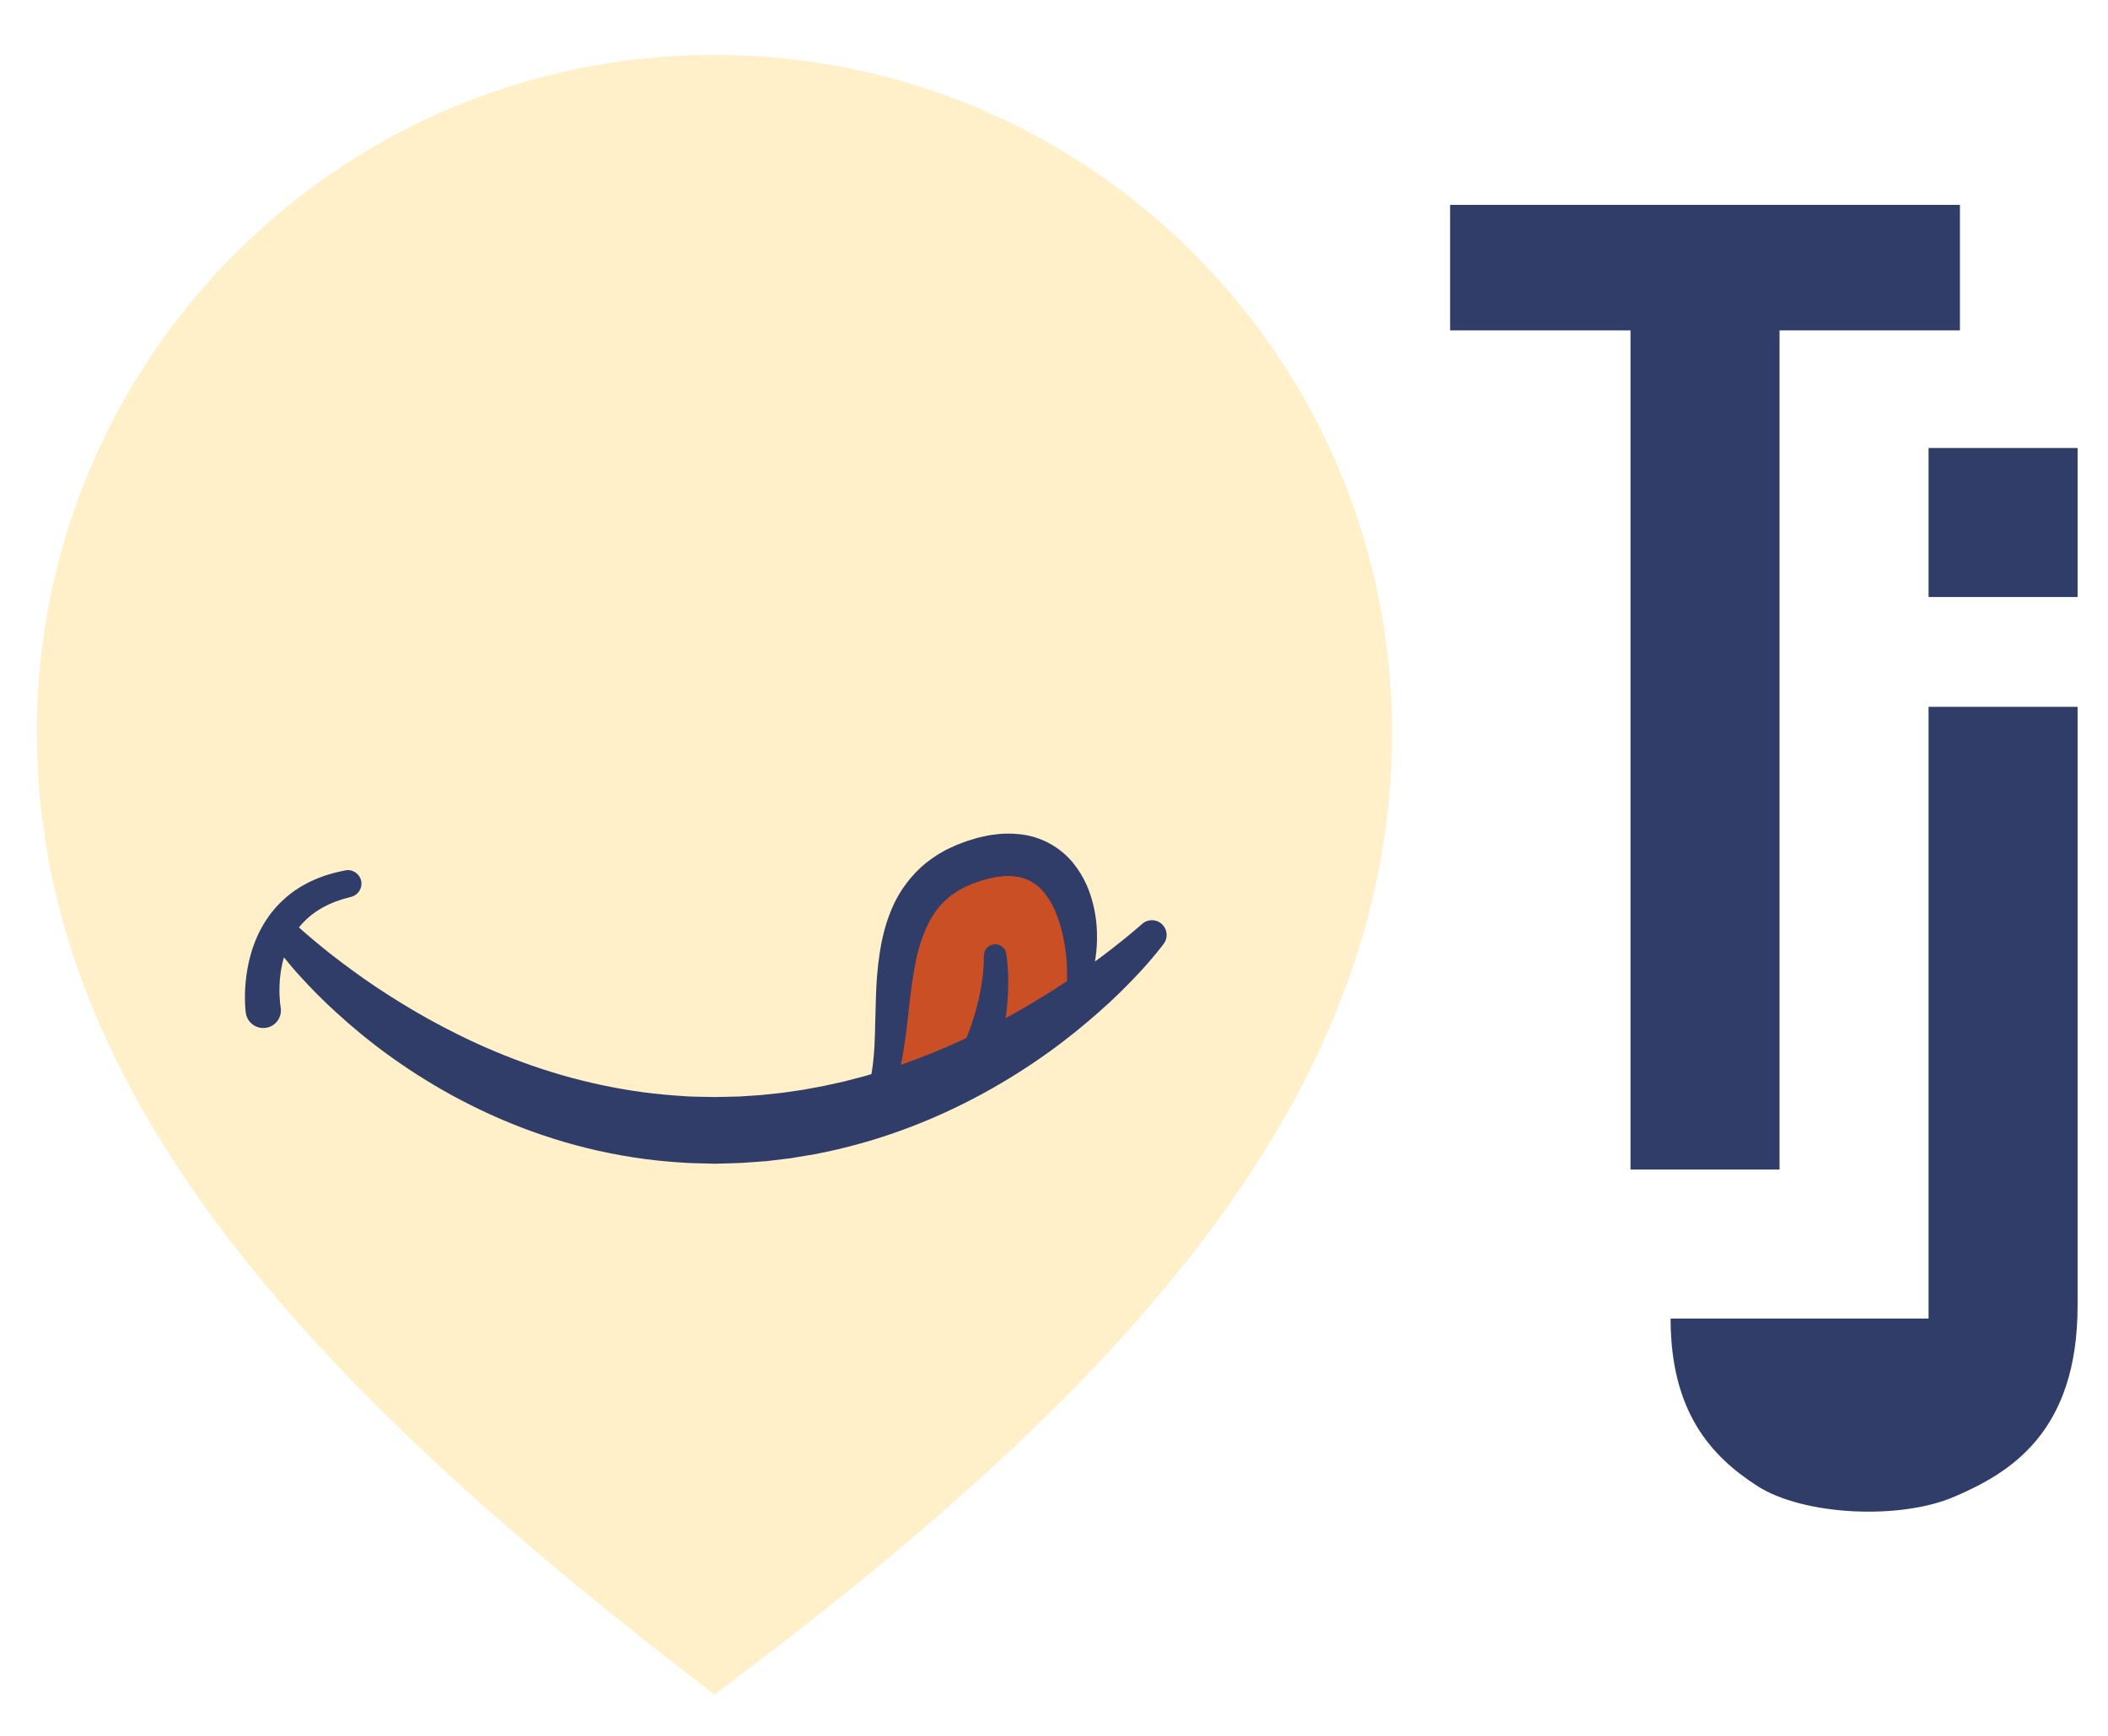
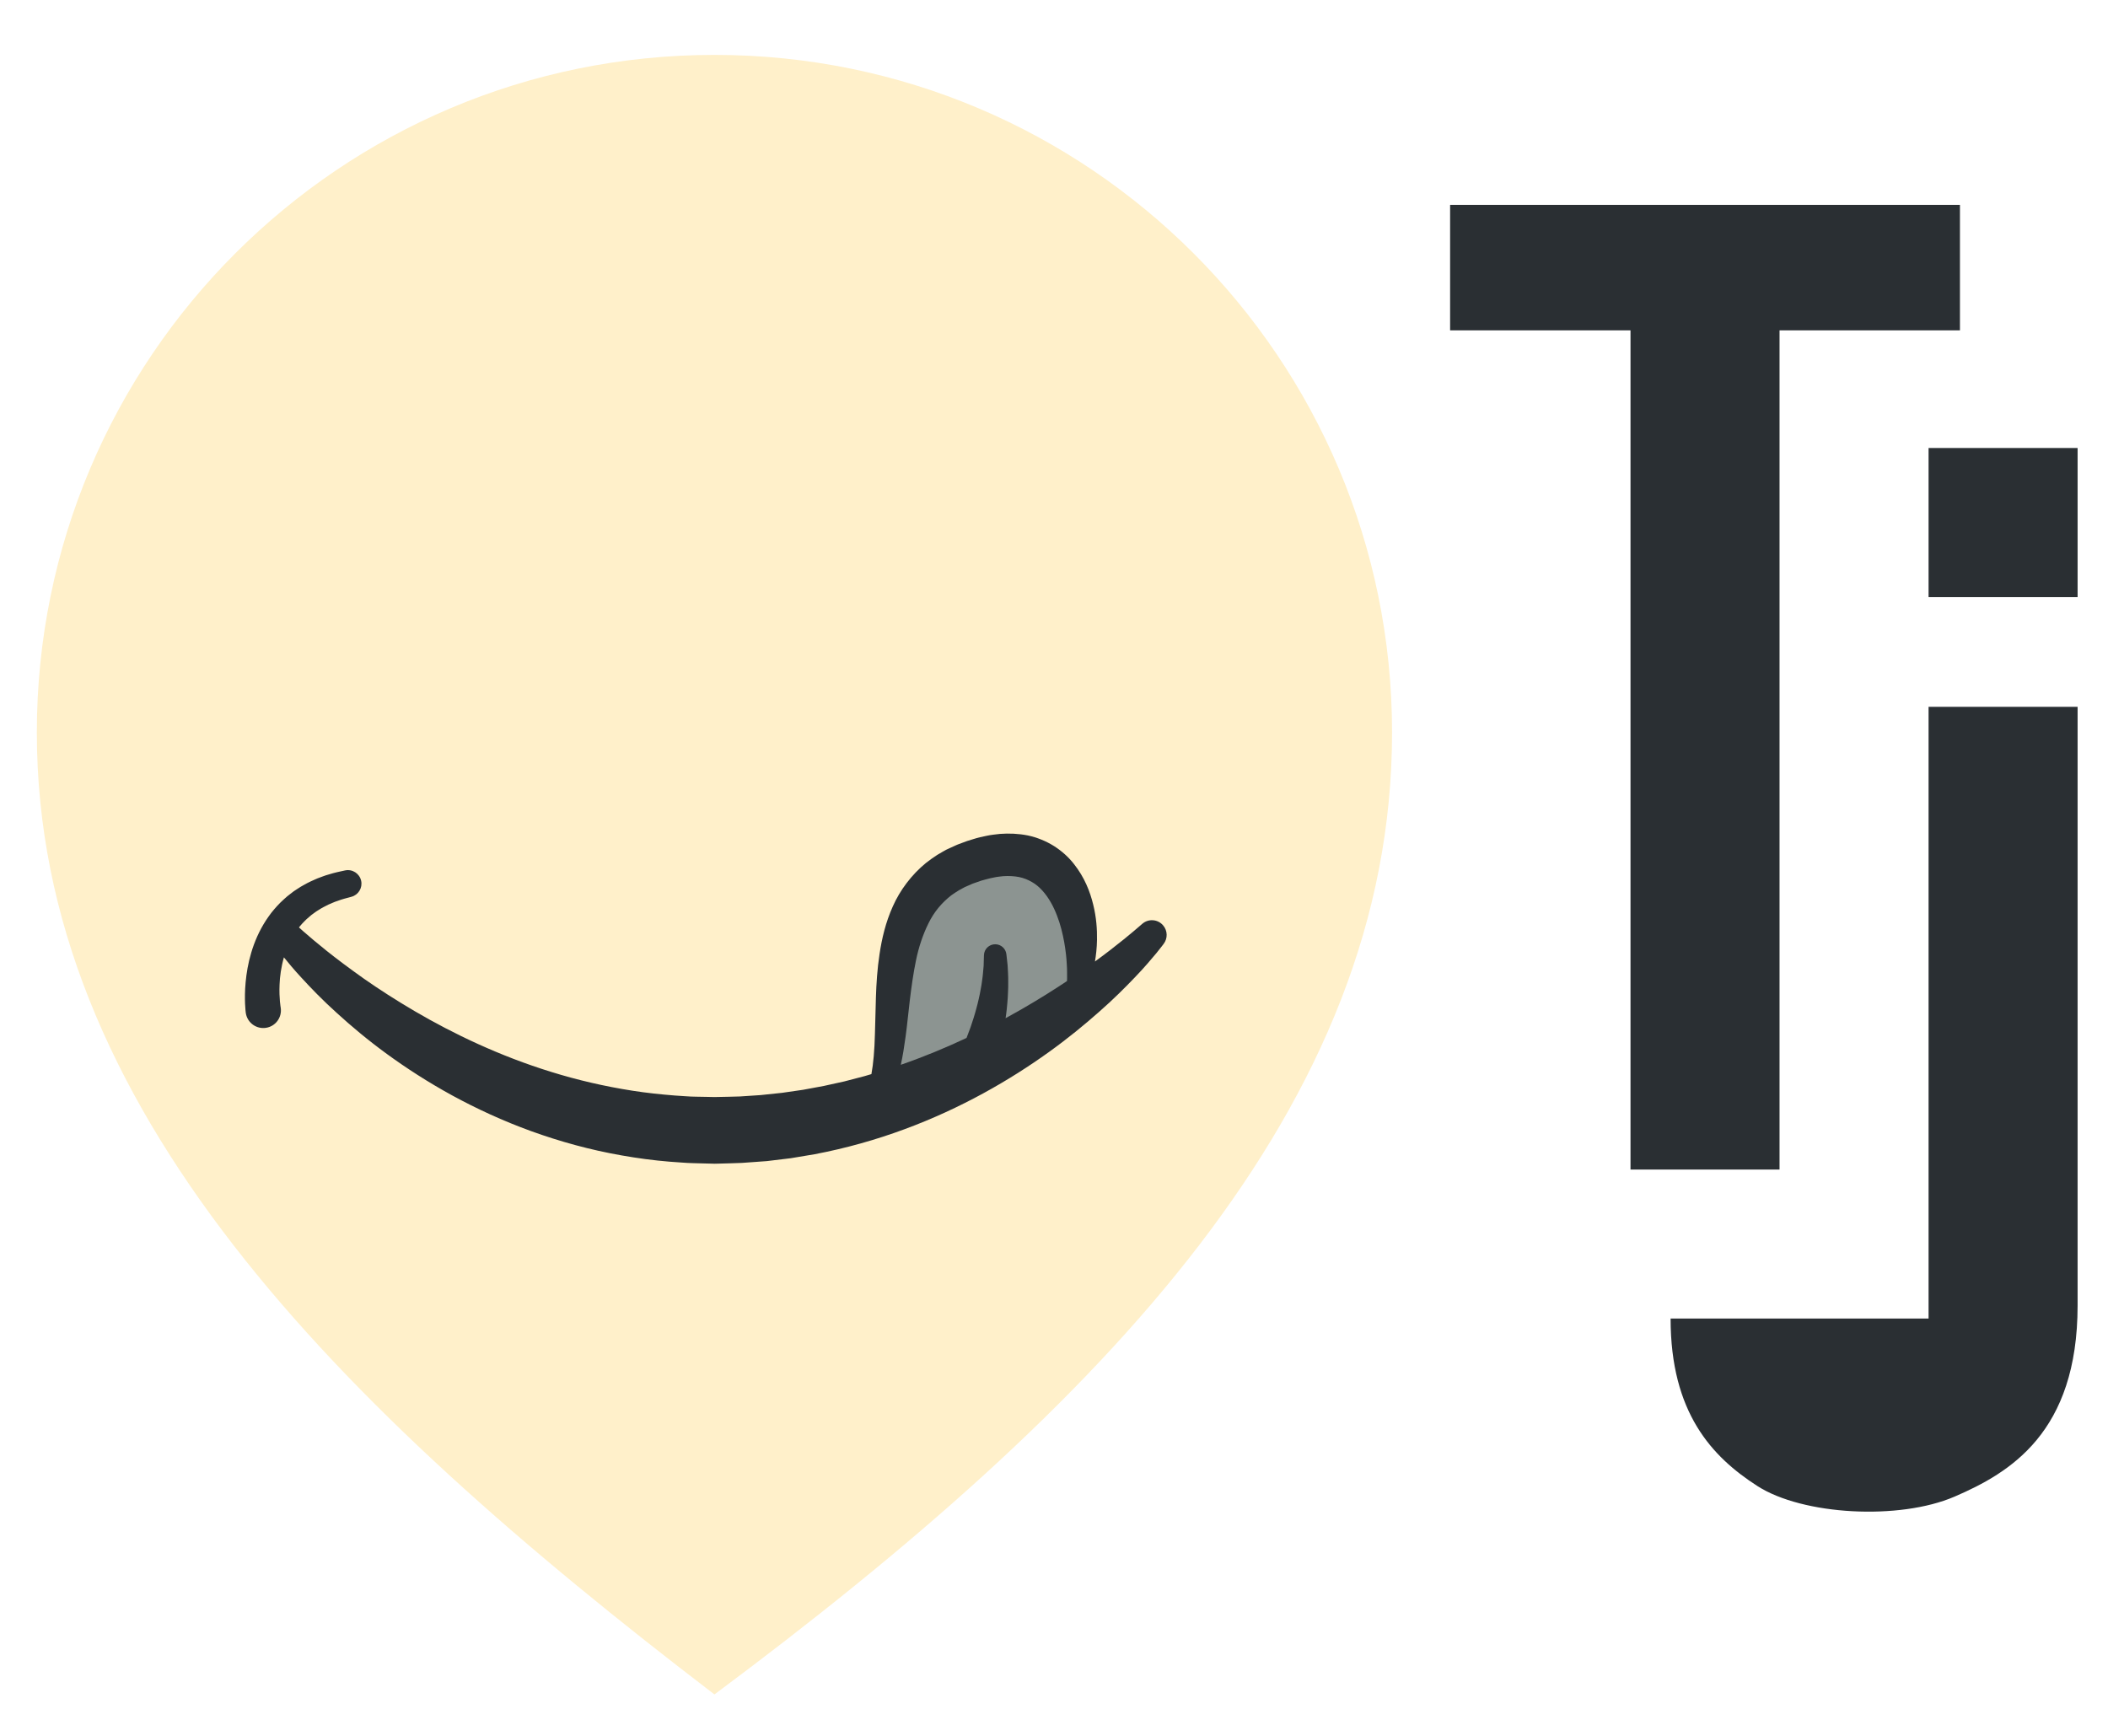
<svg xmlns="http://www.w3.org/2000/svg" version="1.1" id="Layer_1" x="0px" y="0px" width="268.752px" height="221.242px" viewBox="0 0 268.752 221.242" enable-background="new 0 0 268.752 221.242" xml:space="preserve">
  <g>
    <g>
      <g>
        <path fill="#FFF0CA" d="M91.086,7C43.375,7,4.697,45.678,4.697,93.389c0,47.71,38.017,85.687,86.389,122.656     c49.631-36.969,86.389-74.945,86.389-122.656C177.476,45.678,138.798,7,91.086,7z" />
      </g>
    </g>
  </g>
  <g>
    <g>
      <g>
        <g>
-           <path fill="#313D69" d="M148.356,120.346c0,0-0.082,0.108-0.245,0.322c-0.153,0.198-0.378,0.492-0.682,0.861      c-0.614,0.729-1.501,1.801-2.726,3.07c-1.215,1.272-2.727,2.793-4.574,4.41c-1.838,1.627-3.981,3.396-6.452,5.164      c-4.924,3.536-11.141,7.144-18.373,9.81c-3.61,1.337-7.463,2.43-11.462,3.187c-1.003,0.168-2.011,0.335-3.021,0.505      c-1.019,0.122-2.04,0.245-3.062,0.369c-1.059,0.077-2.119,0.151-3.18,0.23c-1.018,0.048-1.961,0.056-2.946,0.09l-0.365,0.009      l-0.19,0.004l-0.097-0.004l-0.195-0.006l-0.776-0.019l-1.553-0.041c-1.035-0.015-2.065-0.131-3.095-0.19      c-2.057-0.167-4.095-0.442-6.101-0.798c-4.014-0.7-7.885-1.774-11.512-3.085c-3.629-1.312-7.01-2.882-10.091-4.561      c-3.081-1.686-5.86-3.488-8.318-5.279c-2.462-1.792-4.59-3.587-6.408-5.246c-1.828-1.647-3.315-3.193-4.509-4.497      c-0.935-1.009-1.667-1.893-2.227-2.587c-0.352,1.227-0.519,2.452-0.554,3.479c-0.042,0.891,0.004,1.636,0.046,2.142      c0.024,0.251,0.047,0.445,0.065,0.565c0.017,0.108,0.026,0.168,0.026,0.168l0.008,0.057c0.195,1.229-0.641,2.381-1.869,2.574      c-1.228,0.196-2.381-0.643-2.576-1.866c-0.004-0.038-0.011-0.079-0.015-0.114c0,0-0.011-0.109-0.034-0.312      c-0.018-0.193-0.037-0.457-0.051-0.794c-0.023-0.667-0.033-1.603,0.074-2.723c0.102-1.115,0.309-2.422,0.72-3.789      c0.201-0.685,0.459-1.382,0.769-2.076c0.311-0.692,0.683-1.378,1.106-2.031c0.209-0.329,0.448-0.642,0.677-0.956      c0.253-0.298,0.485-0.61,0.755-0.886c0.268-0.277,0.526-0.562,0.813-0.806c0.277-0.258,0.558-0.501,0.853-0.717      c0.145-0.11,0.289-0.223,0.431-0.331c0.149-0.098,0.296-0.194,0.442-0.292c0.291-0.197,0.58-0.377,0.872-0.528      c0.572-0.337,1.142-0.576,1.662-0.809c0.531-0.19,1.01-0.396,1.45-0.509c0.436-0.124,0.813-0.251,1.13-0.31      c0.629-0.138,0.988-0.217,0.988-0.217c0.934-0.204,1.854,0.388,2.06,1.319c0.197,0.902-0.35,1.798-1.232,2.037l-0.121,0.034      c0,0-0.293,0.078-0.806,0.217c-0.261,0.06-0.554,0.18-0.9,0.296c-0.352,0.104-0.711,0.29-1.123,0.455      c-0.387,0.202-0.82,0.402-1.229,0.676c-0.216,0.123-0.422,0.268-0.626,0.423c-0.103,0.075-0.208,0.149-0.313,0.229      c-0.099,0.084-0.2,0.171-0.3,0.257c-0.207,0.166-0.399,0.352-0.587,0.545c-0.201,0.183-0.371,0.4-0.554,0.606      c-0.049,0.052-0.092,0.114-0.138,0.172c0.155,0.139,0.34,0.306,0.582,0.521c0.655,0.588,1.659,1.419,2.946,2.462      c1.292,1.035,2.906,2.241,4.782,3.573c1.886,1.318,4.065,2.727,6.495,4.149c4.856,2.842,10.77,5.688,17.379,7.724      c3.301,1.026,6.773,1.835,10.335,2.39c1.779,0.28,3.587,0.47,5.401,0.613c0.91,0.046,1.819,0.148,2.732,0.15l1.371,0.024      l0.685,0.015l0.17,0.004l0.072,0.002h0.008l0.365-0.008c0.964-0.026,1.973-0.028,2.899-0.067      c0.883-0.06,1.764-0.118,2.643-0.176c0.907-0.098,1.812-0.191,2.715-0.285c0.899-0.131,1.795-0.26,2.688-0.389      c0.888-0.165,1.773-0.33,2.653-0.492c0.876-0.193,1.747-0.386,2.614-0.577c0.86-0.225,1.714-0.447,2.563-0.67      c0.298-0.088,0.589-0.175,0.885-0.261c0.247-1.331,0.395-3.055,0.447-5.098c0.04-1.466,0.082-3.053,0.128-4.73      c0.058-1.715,0.167-3.558,0.465-5.504c0.29-1.938,0.77-4.014,1.692-6.059c0.903-2.044,2.374-4.018,4.218-5.529      c0.47-0.36,0.949-0.717,1.446-1.032l0.759-0.442c0.253-0.153,0.511-0.283,0.775-0.396l0.785-0.358l0.196-0.088l0.255-0.1      l0.341-0.126l0.681-0.252c0.243-0.084,0.552-0.172,0.826-0.256c0.566-0.183,1.118-0.301,1.668-0.413      c0.548-0.121,1.131-0.176,1.699-0.243c1.16-0.088,2.359-0.039,3.548,0.194c1.189,0.251,2.347,0.725,3.358,1.36      c1.008,0.643,1.877,1.434,2.539,2.291c1.355,1.709,2.053,3.532,2.453,5.177c0.408,1.65,0.502,3.163,0.482,4.483      c-0.017,1.043-0.127,1.964-0.26,2.762c0.713-0.519,1.368-1.01,1.956-1.465c1.307-1.021,2.329-1.834,2.995-2.411      c0.648-0.558,0.996-0.854,0.996-0.854l0.09-0.078c0.787-0.678,1.974-0.588,2.647,0.198      C148.875,118.668,148.883,119.657,148.356,120.346z" />
+           <path fill="#2A2F33" d="M148.356,120.346c0,0-0.082,0.108-0.245,0.322c-0.153,0.198-0.378,0.492-0.682,0.861      c-0.614,0.729-1.501,1.801-2.726,3.07c-1.215,1.272-2.727,2.793-4.574,4.41c-1.838,1.627-3.981,3.396-6.452,5.164      c-4.924,3.536-11.141,7.144-18.373,9.81c-3.61,1.337-7.463,2.43-11.462,3.187c-1.003,0.168-2.011,0.335-3.021,0.505      c-1.019,0.122-2.04,0.245-3.062,0.369c-1.059,0.077-2.119,0.151-3.18,0.23c-1.018,0.048-1.961,0.056-2.946,0.09l-0.365,0.009      l-0.19,0.004l-0.097-0.004l-0.195-0.006l-0.776-0.019l-1.553-0.041c-1.035-0.015-2.065-0.131-3.095-0.19      c-2.057-0.167-4.095-0.442-6.101-0.798c-4.014-0.7-7.885-1.774-11.512-3.085c-3.629-1.312-7.01-2.882-10.091-4.561      c-3.081-1.686-5.86-3.488-8.318-5.279c-2.462-1.792-4.59-3.587-6.408-5.246c-1.828-1.647-3.315-3.193-4.509-4.497      c-0.935-1.009-1.667-1.893-2.227-2.587c-0.352,1.227-0.519,2.452-0.554,3.479c-0.042,0.891,0.004,1.636,0.046,2.142      c0.024,0.251,0.047,0.445,0.065,0.565c0.017,0.108,0.026,0.168,0.026,0.168l0.008,0.057c0.195,1.229-0.641,2.381-1.869,2.574      c-1.228,0.196-2.381-0.643-2.576-1.866c-0.004-0.038-0.011-0.079-0.015-0.114c0,0-0.011-0.109-0.034-0.312      c-0.018-0.193-0.037-0.457-0.051-0.794c-0.023-0.667-0.033-1.603,0.074-2.723c0.102-1.115,0.309-2.422,0.72-3.789      c0.201-0.685,0.459-1.382,0.769-2.076c0.311-0.692,0.683-1.378,1.106-2.031c0.209-0.329,0.448-0.642,0.677-0.956      c0.253-0.298,0.485-0.61,0.755-0.886c0.268-0.277,0.526-0.562,0.813-0.806c0.277-0.258,0.558-0.501,0.853-0.717      c0.145-0.11,0.289-0.223,0.431-0.331c0.149-0.098,0.296-0.194,0.442-0.292c0.291-0.197,0.58-0.377,0.872-0.528      c0.572-0.337,1.142-0.576,1.662-0.809c0.531-0.19,1.01-0.396,1.45-0.509c0.436-0.124,0.813-0.251,1.13-0.31      c0.629-0.138,0.988-0.217,0.988-0.217c0.934-0.204,1.854,0.388,2.06,1.319c0.197,0.902-0.35,1.798-1.232,2.037l-0.121,0.034      c0,0-0.293,0.078-0.806,0.217c-0.261,0.06-0.554,0.18-0.9,0.296c-0.352,0.104-0.711,0.29-1.123,0.455      c-0.387,0.202-0.82,0.402-1.229,0.676c-0.216,0.123-0.422,0.268-0.626,0.423c-0.103,0.075-0.208,0.149-0.313,0.229      c-0.099,0.084-0.2,0.171-0.3,0.257c-0.207,0.166-0.399,0.352-0.587,0.545c-0.201,0.183-0.371,0.4-0.554,0.606      c-0.049,0.052-0.092,0.114-0.138,0.172c0.155,0.139,0.34,0.306,0.582,0.521c0.655,0.588,1.659,1.419,2.946,2.462      c1.292,1.035,2.906,2.241,4.782,3.573c1.886,1.318,4.065,2.727,6.495,4.149c4.856,2.842,10.77,5.688,17.379,7.724      c3.301,1.026,6.773,1.835,10.335,2.39c1.779,0.28,3.587,0.47,5.401,0.613c0.91,0.046,1.819,0.148,2.732,0.15l1.371,0.024      l0.685,0.015l0.17,0.004l0.072,0.002h0.008l0.365-0.008c0.964-0.026,1.973-0.028,2.899-0.067      c0.883-0.06,1.764-0.118,2.643-0.176c0.907-0.098,1.812-0.191,2.715-0.285c0.899-0.131,1.795-0.26,2.688-0.389      c0.888-0.165,1.773-0.33,2.653-0.492c0.876-0.193,1.747-0.386,2.614-0.577c0.86-0.225,1.714-0.447,2.563-0.67      c0.298-0.088,0.589-0.175,0.885-0.261c0.247-1.331,0.395-3.055,0.447-5.098c0.04-1.466,0.082-3.053,0.128-4.73      c0.058-1.715,0.167-3.558,0.465-5.504c0.29-1.938,0.77-4.014,1.692-6.059c0.903-2.044,2.374-4.018,4.218-5.529      c0.47-0.36,0.949-0.717,1.446-1.032l0.759-0.442c0.253-0.153,0.511-0.283,0.775-0.396l0.785-0.358l0.196-0.088l0.255-0.1      l0.341-0.126l0.681-0.252c0.243-0.084,0.552-0.172,0.826-0.256c0.566-0.183,1.118-0.301,1.668-0.413      c0.548-0.121,1.131-0.176,1.699-0.243c1.16-0.088,2.359-0.039,3.548,0.194c1.189,0.251,2.347,0.725,3.358,1.36      c1.008,0.643,1.877,1.434,2.539,2.291c1.355,1.709,2.053,3.532,2.453,5.177c0.408,1.65,0.502,3.163,0.482,4.483      c-0.017,1.043-0.127,1.964-0.26,2.762c0.713-0.519,1.368-1.01,1.956-1.465c1.307-1.021,2.329-1.834,2.995-2.411      c0.648-0.558,0.996-0.854,0.996-0.854l0.09-0.078c0.787-0.678,1.974-0.588,2.647,0.198      C148.875,118.668,148.883,119.657,148.356,120.346z" />
        </g>
      </g>
      <g>
-         <path fill="#ca4f24" d="M136.004,122.912c-0.035-0.784-0.14-1.731-0.327-2.789c-0.193-1.054-0.465-2.226-0.919-3.383     c-0.439-1.159-1.059-2.305-1.864-3.187c-0.402-0.445-0.842-0.818-1.339-1.097c-0.492-0.285-1.025-0.506-1.634-0.631     c-0.612-0.118-1.286-0.159-2.011-0.111c-0.368,0.047-0.736,0.068-1.12,0.154c-0.386,0.078-0.774,0.153-1.125,0.262     c-0.188,0.055-0.347,0.086-0.563,0.155l-0.686,0.24l-0.343,0.119l-0.079,0.028l-0.007,0.004l-0.136,0.06l-0.548,0.238     c-0.381,0.138-0.69,0.368-1.047,0.537c-0.334,0.198-0.648,0.419-0.965,0.637c-1.208,0.934-2.21,2.123-2.919,3.579     c-0.716,1.443-1.251,3.058-1.592,4.729c-0.345,1.667-0.574,3.359-0.777,4.999c-0.2,1.638-0.34,3.229-0.548,4.72     c-0.173,1.278-0.364,2.482-0.608,3.589c2.958-1.026,5.758-2.19,8.379-3.424c0.167-0.424,0.338-0.88,0.513-1.365     c0.257-0.756,0.522-1.568,0.738-2.393c0.112-0.41,0.22-0.823,0.306-1.231c0.097-0.408,0.179-0.812,0.245-1.202     c0.079-0.394,0.138-0.773,0.182-1.135c0.05-0.359,0.101-0.704,0.12-1.019c0.027-0.314,0.053-0.606,0.075-0.862     c0.007-0.257,0.014-0.479,0.018-0.663c0.012-0.371,0.019-0.582,0.019-0.582l0.002-0.102c0.023-0.792,0.687-1.415,1.479-1.389     c0.725,0.019,1.307,0.576,1.384,1.276c0,0,0.027,0.236,0.073,0.655c0.022,0.21,0.051,0.465,0.082,0.757     c0.016,0.292,0.034,0.621,0.053,0.98c0.026,0.359,0.024,0.749,0.024,1.161c0.007,0.412-0.001,0.846-0.026,1.293     c-0.014,0.449-0.042,0.912-0.087,1.38c-0.034,0.469-0.089,0.942-0.149,1.416c-0.02,0.17-0.05,0.337-0.073,0.507     c0.669-0.365,1.324-0.731,1.958-1.095c2.164-1.247,4.124-2.472,5.869-3.638c0.004-0.098,0.008-0.212,0.014-0.354     C136.036,124.311,136.062,123.699,136.004,122.912z" />
+         <path fill="#8C9491" d="M136.004,122.912c-0.035-0.784-0.14-1.731-0.327-2.789c-0.193-1.054-0.465-2.226-0.919-3.383     c-0.439-1.159-1.059-2.305-1.864-3.187c-0.402-0.445-0.842-0.818-1.339-1.097c-0.492-0.285-1.025-0.506-1.634-0.631     c-0.612-0.118-1.286-0.159-2.011-0.111c-0.368,0.047-0.736,0.068-1.12,0.154c-0.386,0.078-0.774,0.153-1.125,0.262     c-0.188,0.055-0.347,0.086-0.563,0.155l-0.686,0.24l-0.343,0.119l-0.079,0.028l-0.007,0.004l-0.136,0.06l-0.548,0.238     c-0.381,0.138-0.69,0.368-1.047,0.537c-0.334,0.198-0.648,0.419-0.965,0.637c-1.208,0.934-2.21,2.123-2.919,3.579     c-0.716,1.443-1.251,3.058-1.592,4.729c-0.345,1.667-0.574,3.359-0.777,4.999c-0.2,1.638-0.34,3.229-0.548,4.72     c-0.173,1.278-0.364,2.482-0.608,3.589c2.958-1.026,5.758-2.19,8.379-3.424c0.167-0.424,0.338-0.88,0.513-1.365     c0.257-0.756,0.522-1.568,0.738-2.393c0.112-0.41,0.22-0.823,0.306-1.231c0.097-0.408,0.179-0.812,0.245-1.202     c0.079-0.394,0.138-0.773,0.182-1.135c0.05-0.359,0.101-0.704,0.12-1.019c0.027-0.314,0.053-0.606,0.075-0.862     c0.007-0.257,0.014-0.479,0.018-0.663c0.012-0.371,0.019-0.582,0.019-0.582l0.002-0.102c0.023-0.792,0.687-1.415,1.479-1.389     c0.725,0.019,1.307,0.576,1.384,1.276c0,0,0.027,0.236,0.073,0.655c0.022,0.21,0.051,0.465,0.082,0.757     c0.016,0.292,0.034,0.621,0.053,0.98c0.026,0.359,0.024,0.749,0.024,1.161c0.007,0.412-0.001,0.846-0.026,1.293     c-0.014,0.449-0.042,0.912-0.087,1.38c-0.034,0.469-0.089,0.942-0.149,1.416c-0.02,0.17-0.05,0.337-0.073,0.507     c0.669-0.365,1.324-0.731,1.958-1.095c2.164-1.247,4.124-2.472,5.869-3.638c0.004-0.098,0.008-0.212,0.014-0.354     C136.036,124.311,136.062,123.699,136.004,122.912z" />
      </g>
    </g>
-     <polygon fill="#313D69" points="184.876,26.121 249.876,26.121 249.876,42.121 226.876,42.121 226.876,149.121 207.876,149.121    207.876,42.121 184.876,42.121  " />
-     <path fill="#313D69" d="M245.876,90.121h19c0,0,0,69.019,0,76.329c0,16.226-8.651,21.341-15.687,24.374   c-7.035,3.036-19.343,2.373-25.134-1.35c-5.797-3.725-11.068-9.354-11.068-21.354h32.889V90.121z" />
-     <rect x="245.876" y="57.121" fill="#313D69" width="19" height="19" />
+     <polygon fill="#2A2F33" points="184.876,26.121 249.876,26.121 249.876,42.121 226.876,42.121 226.876,149.121 207.876,149.121    207.876,42.121 184.876,42.121  " />
+     <path fill="#2A2F33" d="M245.876,90.121h19c0,0,0,69.019,0,76.329c0,16.226-8.651,21.341-15.687,24.374   c-7.035,3.036-19.343,2.373-25.134-1.35c-5.797-3.725-11.068-9.354-11.068-21.354h32.889V90.121z" />
+     <rect x="245.876" y="57.121" fill="#2A2F33" width="19" height="19" />
  </g>
</svg>
